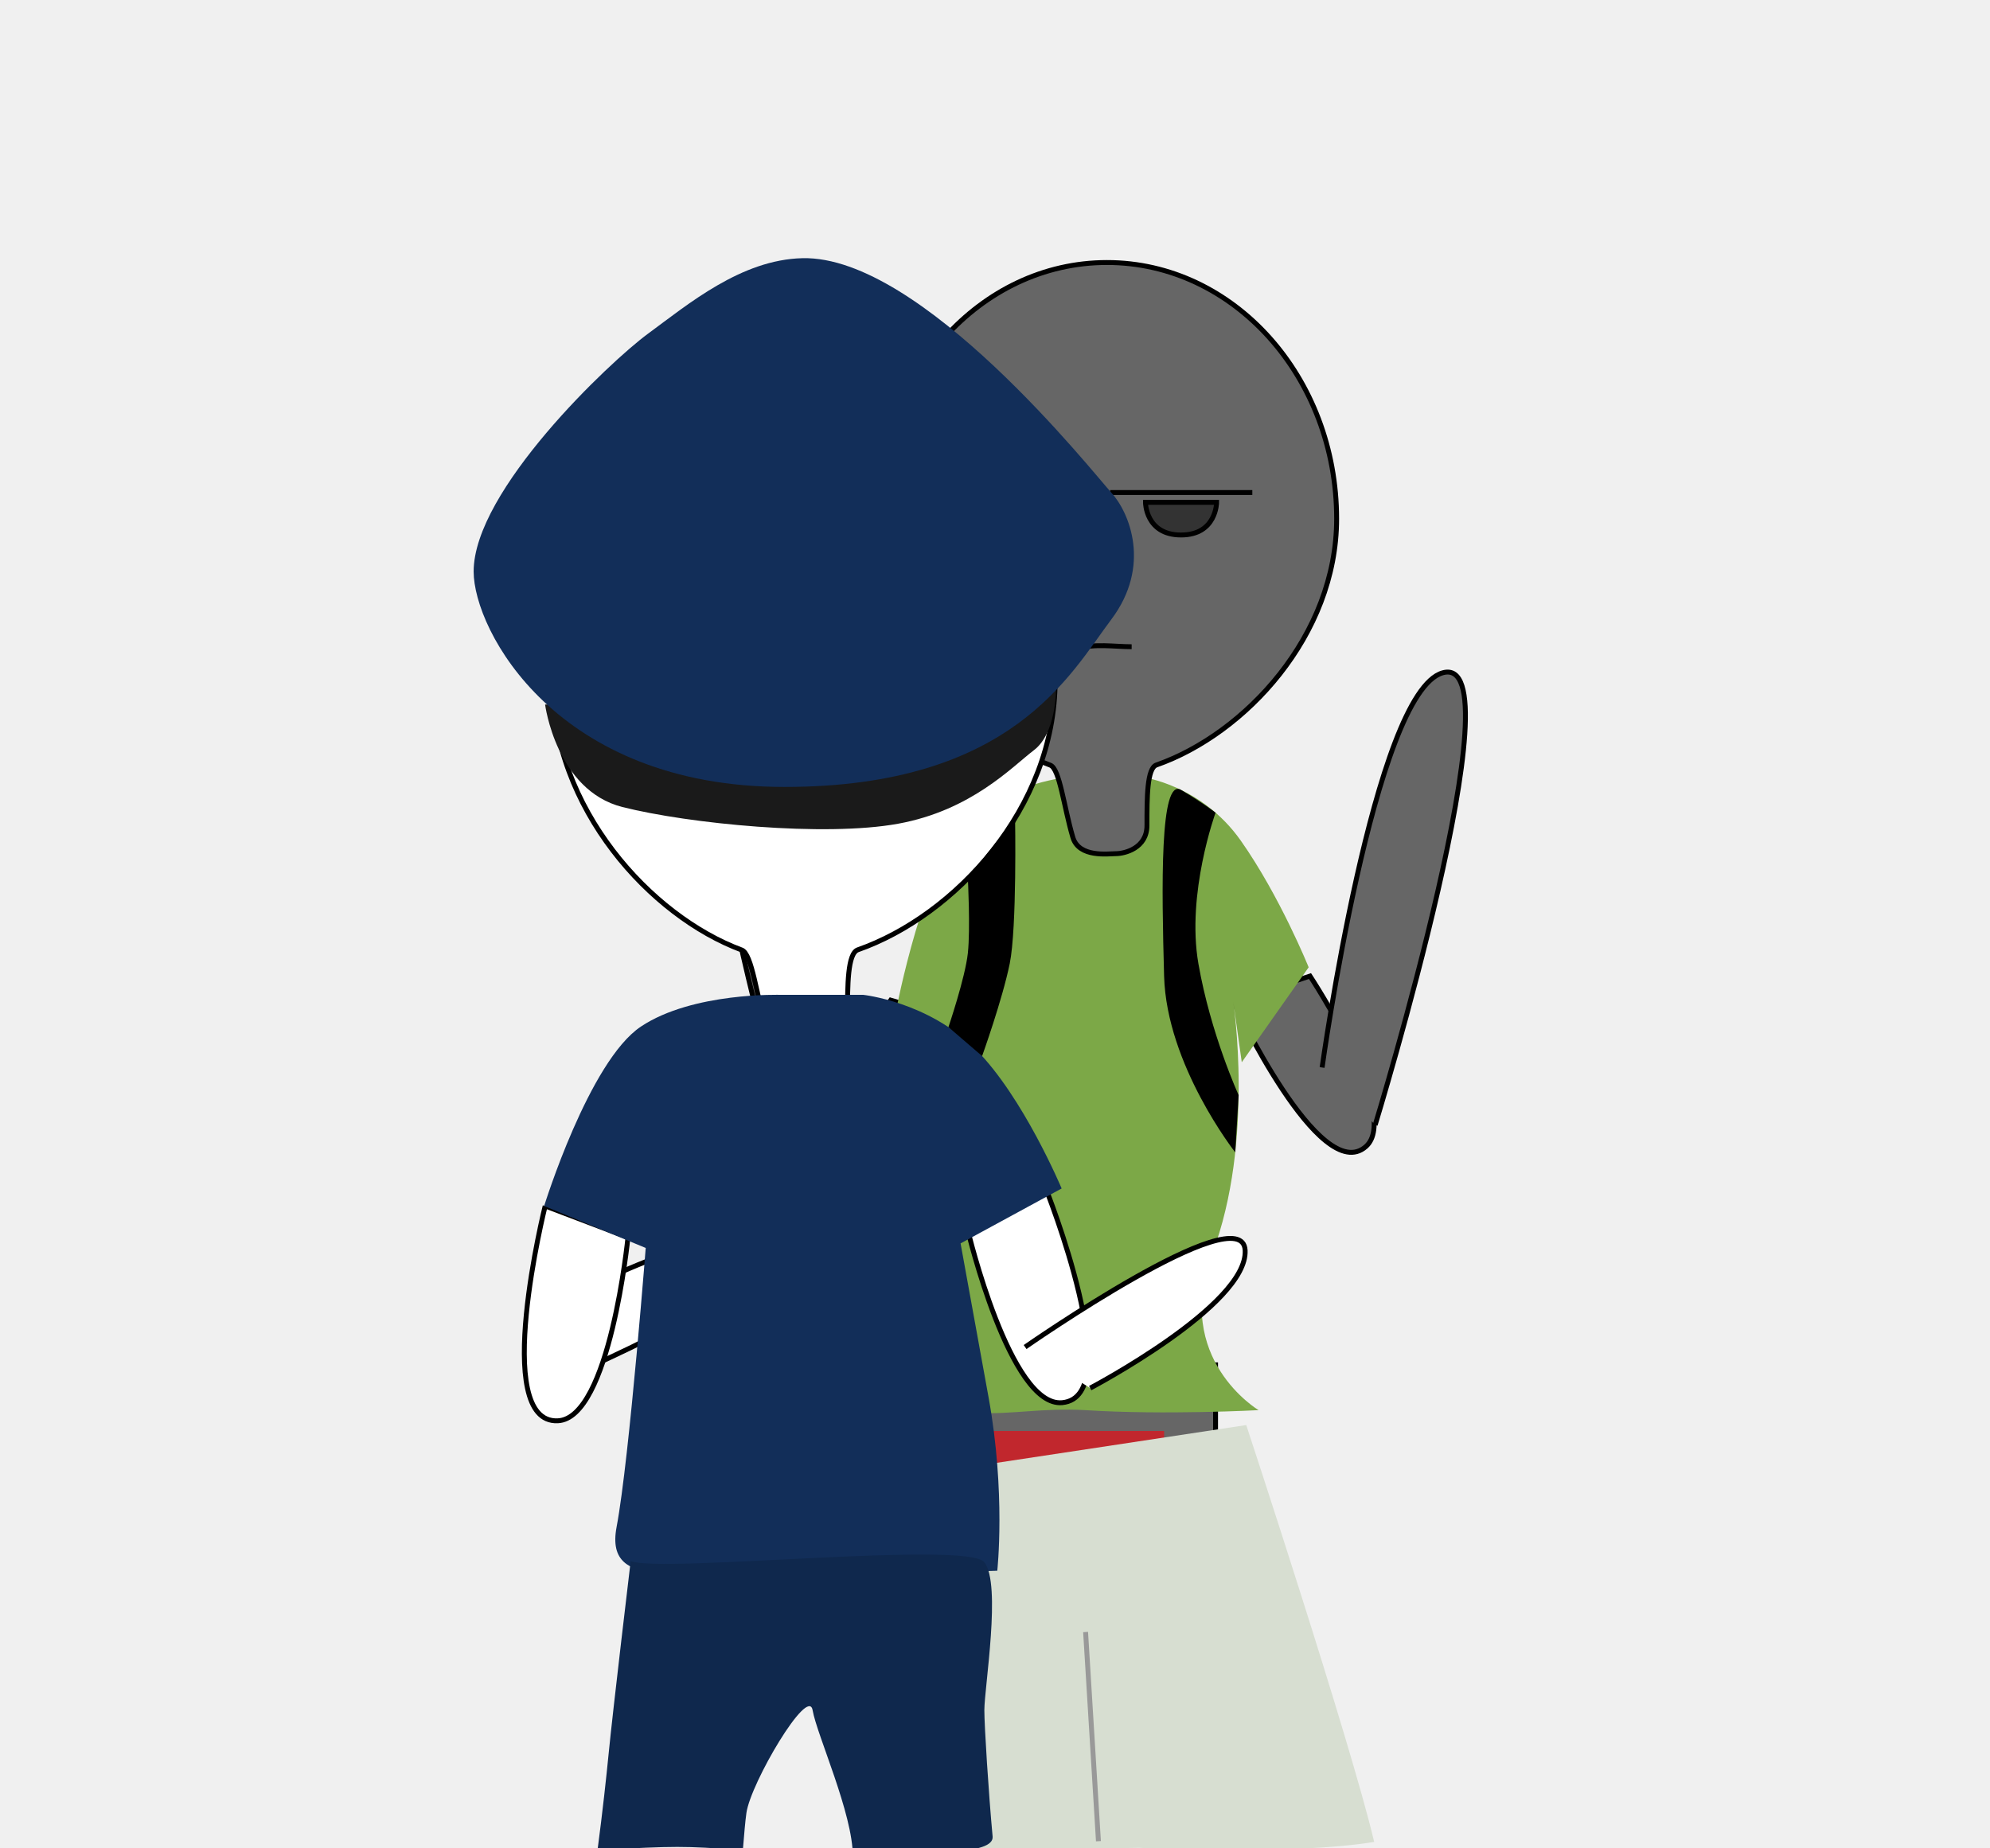
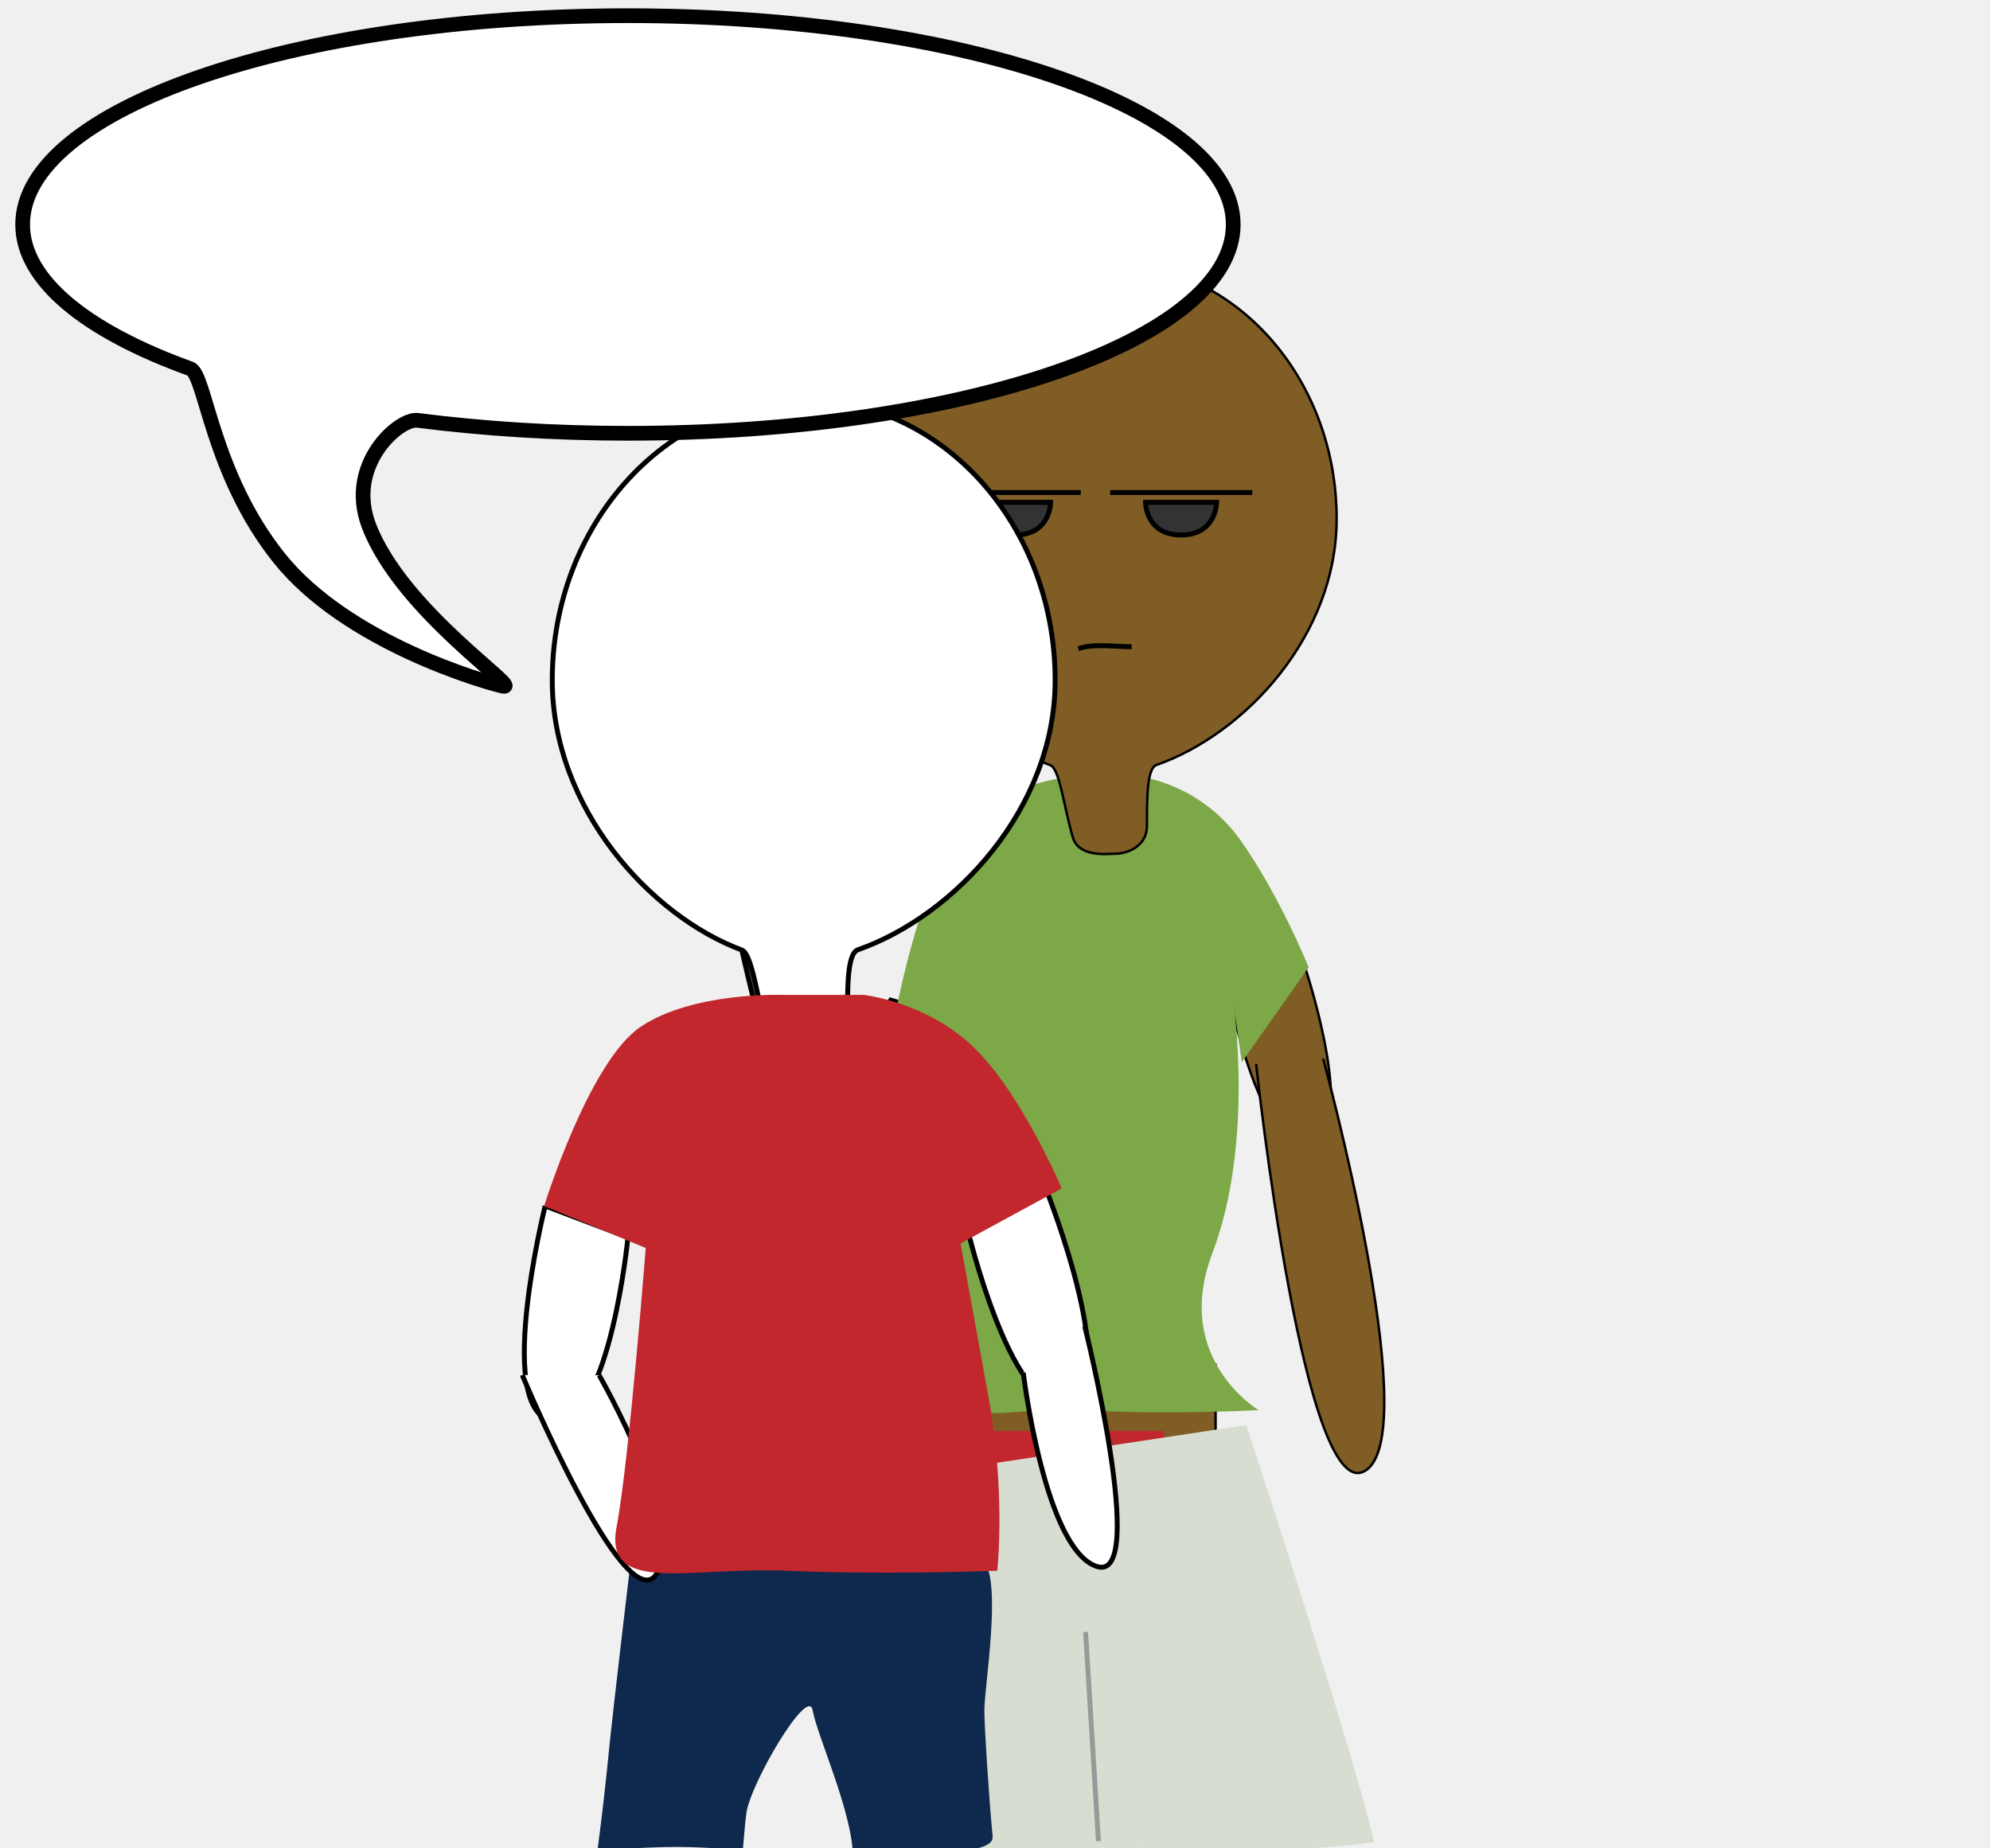
- <svg xmlns="http://www.w3.org/2000/svg" version="1.0" id="Layer_1" x="0px" y="0px" width="406px" height="377px" viewBox="0 0 406 377" enable-background="new 0 0 406 377" xml:space="preserve">
+ <svg xmlns="http://www.w3.org/2000/svg" version="1.1" id="Layer_1" x="0px" y="0px" width="406px" height="377px" viewBox="0 0 406 377" enable-background="new 0 0 406 377" xml:space="preserve">
+   <path fill="#7F5D25" stroke="#000000" stroke-width="0.5" stroke-miterlimit="10" d="M249.545,197.648  c0,0,7.465,41.148,18.625,35.525c8.709-4.385-2.154-36.545-2.154-36.545L249.545,197.648" />
+   <path fill="#7F5D25" stroke="#000000" stroke-width="0.5" stroke-miterlimit="10" d="M256.279,217.129  c0,0,9.967,92.998,22.73,82.639c11.283-9.156-9.053-83.719-9.053-83.719" />
  <path fill="#666666" stroke="#000000" stroke-miterlimit="10" d="M200.371,209.568c0,0-22.408,44.13-33.389,34.889  c-8.57-7.211,14.742-40.374,14.742-40.374L200.371,209.568" />
-   <path fill="#666666" stroke="#000000" stroke-miterlimit="10" d="M251.604,204.352c0,0,17.707,37.888,27.064,29.607  c7.302-6.46-11.398-34.79-11.398-34.79L251.604,204.352" />
-   <rect x="193" y="278.5" fill="#666666" stroke="#000000" stroke-miterlimit="10" width="55" height="48" />
+   <path display="none" fill="#BD912D" stroke="#000000" stroke-width="0.5" stroke-miterlimit="10" d="M251.604,204.352  c0,0,17.707,37.889,27.064,29.607c7.303-6.46-11.398-34.79-11.398-34.79L251.604,204.352" />
+   <rect x="193" y="278.5" fill="#7F5D25" stroke="#000000" stroke-width="0.5" stroke-miterlimit="10" width="55" height="48" />
  <rect x="193.5" y="292" fill="#C1272D" width="44" height="12" />
-   <path fill="#D7DED1" d="M191.375,300.311c0,0-17.16,51.268-13.604,76.746c18.769,0.596,54.722,0,54.722,0l-2.82-45.956l2.82,45.956  c0,0,31.219,1.562,47.866-1.209c-4.838-20.558-26.1-85.058-26.1-85.058L191.375,300.311" />
+   <path fill="#D7DED1" d="M191.375,300.311c0,0-17.16,51.269-13.604,76.746c18.769,0.597,54.722,0,54.722,0l-2.82-45.956l2.82,45.956  c0,0,31.219,1.562,47.866-1.209c-4.838-20.558-26.101-85.058-26.101-85.058L191.375,300.311" />
  <line fill="none" stroke="#999999" stroke-miterlimit="10" x1="224.104" y1="375.705" x2="221.484" y2="333.021" />
-   <path fill="#7CA847" d="M233.066,158.574c0,0,12.039,1.553,20.064,12.936c8.023,11.384,13.862,25.871,13.862,25.871l-13.646,19.373  l-1.744-12.402c0,0,4.396,28.576-4.283,51.463c-8.139,21.461,9.459,31.93,9.459,31.93s-18.967,1.033-35.385,0  s-31.013,5.949-28.823-10.479c2.189-16.429,5.107-61.774,5.107-61.774l-4.23,7.243l-10.632-16.524c0,0,5.745-30.171,14.5-38.451  c8.756-8.278,20.794-9.184,20.794-9.184s-2.557,11.383,7.293,12.418C235.256,172.027,233.066,158.574,233.066,158.574z" />
-   <path fill="#666666" stroke="#000000" stroke-miterlimit="10" d="M280.561,229.562c0,0,29.58-96.777,13.771-92.271  c-13.974,3.983-24.595,80.536-24.595,80.536" />
+   <path fill="#7CA847" d="M233.066,158.574c0,0,12.039,1.553,20.063,12.936c8.022,11.384,13.862,25.871,13.862,25.871l-13.646,19.373  l-1.744-12.402c0,0,4.396,28.576-4.283,51.463c-8.139,21.461,9.459,31.931,9.459,31.931s-18.967,1.032-35.385,0  c-16.418-1.033-31.013,5.948-28.823-10.479c2.189-16.429,5.107-61.773,5.107-61.773l-4.229,7.242l-10.632-16.523  c0,0,5.745-30.171,14.5-38.451c8.755-8.278,20.794-9.184,20.794-9.184s-2.558,11.383,7.293,12.418  C235.256,172.027,233.066,158.574,233.066,158.574z" />
+   <path display="none" fill="#BD912D" stroke="#000000" stroke-width="0.5" stroke-miterlimit="10" d="M280.561,229.562  c0,0,29.58-96.777,13.771-92.271c-13.975,3.983-24.596,80.536-24.596,80.536" />
  <path fill="#666666" stroke="#000000" stroke-miterlimit="10" d="M164.432,242.866c0,0-29.579-96.777-13.77-92.271  c13.975,3.983,24.596,80.537,24.596,80.537" />
-   <path fill="#666666" stroke="#000000" stroke-miterlimit="10" d="M272.701,105.867c0,23.808-18.688,43.898-36.766,50.229  c-1.929,0.675-1.934,6.61-1.934,12.354c0,4.637-4.546,5.745-6.354,5.745c-1.506,0-7.513,0.879-8.763-3.325  c-1.827-6.146-2.678-14.019-4.602-14.732c-16.95-6.285-35.306-26.411-35.306-50.27c0-28.886,20.98-52.302,46.86-52.302  C251.723,53.565,272.701,76.981,272.701,105.867z" />
+   <path fill="#7F5D25" stroke="#000000" stroke-width="0.5" stroke-miterlimit="10" d="M272.701,105.867  c0,23.808-18.688,43.898-36.766,50.229c-1.93,0.675-1.935,6.61-1.935,12.354c0,4.637-4.546,5.745-6.354,5.745  c-1.506,0-7.513,0.879-8.763-3.325c-1.827-6.146-2.678-14.019-4.602-14.732c-16.95-6.285-35.306-26.411-35.306-50.27  c0-28.886,20.98-52.302,46.86-52.302C251.723,53.565,272.701,76.981,272.701,105.867z" />
  <path fill="none" stroke="#000000" stroke-miterlimit="10" d="M219.997,132.371c3.116-1.099,7.487-0.403,10.883-0.403" />
  <path fill="#333333" stroke="#000000" stroke-miterlimit="10" d="M214.352,102.5H199.84c0,0-0.001,6.667,7.256,6.667  C214.354,109.167,214.352,102.5,214.352,102.5z" />
  <path fill="#333333" stroke="#000000" stroke-miterlimit="10" d="M248.213,102.5H233.7c0,0-0.001,6.667,7.258,6.667  C248.214,109.167,248.213,102.5,248.213,102.5z" />
  <line fill="none" stroke="#000000" stroke-miterlimit="10" x1="191.5" y1="100.5" x2="220.5" y2="100.5" />
  <line fill="none" stroke="#000000" stroke-miterlimit="10" x1="226.5" y1="100.5" x2="255.5" y2="100.5" />
-   <path fill="#FFFFFF" stroke="#000000" stroke-miterlimit="10" d="M215.271,138.823c0,26.061-20.457,48.054-40.247,54.985  c-2.111,0.738-2.117,7.234-2.117,13.522c0,5.076-4.977,6.289-6.956,6.289c-1.648,0-8.224,0.961-9.591-3.642  c-2.002-6.729-2.932-15.346-5.037-16.127c-18.558-6.88-38.65-28.913-38.65-55.029c0-31.622,22.968-57.257,51.299-57.257  C192.305,81.566,215.271,107.201,215.271,138.823z" />
-   <path fill="#1A1A1A" d="M111.209,143.763c0,0,2.271,17.497,15.769,20.912c13.496,3.413,41.239,6.145,56.236,3.413  c14.994-2.73,23.245-11.607,27.741-15.021c4.498-3.416,4.498-12.239,4.498-12.239L111.209,143.763z" />
-   <path fill="#122E59" d="M96.634,116.646c-0.024-16.546,27.794-42.841,35.551-48.538c8.302-6.1,19.043-15.131,31.53-15.425  c24.311-0.572,59.239,43.704,62.987,47.803c3.747,4.097,8.249,15.022,0,25.949c-8.25,10.926-20.099,34.144-66.659,34.144  C113.478,160.579,96.65,128.587,96.634,116.646z" />
-   <path fill="#FFFFFF" stroke="#000000" stroke-miterlimit="10" d="M113.146,282.055c0,0,49.88-20.879,40.71-27.33  c-9.166-6.451-40.665,11.633-40.665,11.633" />
-   <path fill="#FFFFFF" stroke="#000000" stroke-miterlimit="10" d="M213.33,242.438c0,0,16.995,42.511,3.376,43.781  c-10.627,0.993-19.245-35.152-19.245-35.152L213.33,242.438" />
+   <path fill="#FFFFFF" stroke="#000000" stroke-miterlimit="10" d="M215.271,138.823c0,26.061-20.458,48.054-40.248,54.985  c-2.111,0.737-2.117,7.233-2.117,13.521c0,5.076-4.977,6.289-6.956,6.289c-1.648,0-8.224,0.961-9.591-3.643  c-2.002-6.729-2.932-15.346-5.037-16.127c-18.558-6.879-38.65-28.913-38.65-55.028c0-31.622,22.968-57.257,51.299-57.257  C192.305,81.566,215.271,107.201,215.271,138.823z" />
+   <path display="none" fill="#1A1A1A" d="M111.209,143.763c0,0,2.271,17.497,15.769,20.912c13.496,3.413,41.239,6.145,56.236,3.413  c14.994-2.73,23.245-11.607,27.741-15.021c4.498-3.416,4.498-12.239,4.498-12.239L111.209,143.763z" />
+   <path display="none" fill="#122E59" d="M96.634,116.646c-0.024-16.546,27.794-42.841,35.551-48.538  c8.302-6.1,19.043-15.131,31.53-15.425c24.311-0.572,59.239,43.704,62.987,47.803c3.747,4.097,8.249,15.022,0,25.949  c-8.25,10.926-20.099,34.144-66.659,34.144C113.478,160.579,96.65,128.587,96.634,116.646z" />
+   <path display="none" fill="#FFFFFF" stroke="#000000" stroke-miterlimit="10" d="M113.146,282.055c0,0,49.88-20.879,40.71-27.33  c-9.166-6.451-40.665,11.633-40.665,11.633" />
  <path fill="#FFFFFF" stroke="#000000" stroke-miterlimit="10" d="M111.227,246.082c0,0-11.106,44.413,2.559,43.838  c10.665-0.447,14.33-37.428,14.33-37.428L111.227,246.082" />
-   <path fill="#FFFFFF" stroke="#000000" stroke-miterlimit="10" d="M209.141,274.869c0,0,44.358-30.92,44.894-19.723  c0.534,11.194-31.613,28.099-31.613,28.099" />
-   <path fill="#122E59" d="M176.104,203c0,0,13.24,1.395,22.948,11.102c9.707,9.709,17.544,28.412,17.544,28.412l-20.623,11.209  l-1.335-7.371c0,0,3.532,19.435,7.062,38.851c3.528,19.417,1.765,35.311,1.765,35.311s-22.941,0.888-42.802,0.005  c-19.861-0.882-37.512,5.076-34.865-8.935c2.648-14.01,6.179-59.901,6.179-59.901l-0.234,2.969l-20.724-8.566  c0,0,9.153-29.552,19.744-36.613c10.591-7.062,28.574-6.469,28.574-6.469h16.767V203z" />
-   <path fill="#0F284D" d="M128.671,318.557c0,0-3.642,30.475-4.524,39.553c-0.413,4.243-1.223,11.726-2.239,19.391  c16.758-0.832,16.758-0.832,29.65,0.001c0.26-3.133,0.475-5.807,0.725-7.559c0.882-6.179,12.623-26.045,13.506-20.964  c0.883,5.08,8.211,21.066,8.211,29.843c15.333-0.82,28.867-0.249,28.513-4.077c-0.821-8.859-1.686-22.533-1.686-25.766  c0-4.629,3.526-25.77-0.003-30.201C197.293,314.344,135.069,321.004,128.671,318.557z" />
-   <path d="M248,165.832c0,0-6,16.477-3.5,30.822s8.205,26.812,8.205,26.812l-0.691,11.676c0,0-14.014-17.805-14.514-35.974  s-0.912-40.554,3.457-37.987S248,165.832,248,165.832z" />
-   <path d="M207.096,166.942c0,0,0.404,22.367-1.096,29.712s-5.629,18.84-5.629,18.84l-6.871-5.906c0,0,3.422-10.088,3.961-15.088  s0-15.265,0-15.265L207.096,166.942z" />
+   <path display="none" d="M248,165.832c0,0-6,16.477-3.5,30.822c2.5,14.345,8.205,26.812,8.205,26.812l-0.691,11.677  c0,0-14.014-17.806-14.514-35.975s-0.912-40.554,3.457-37.987S248,165.832,248,165.832z" />
+   <path display="none" d="M207.096,166.942c0,0,0.404,22.367-1.096,29.712c-1.5,7.345-5.629,18.84-5.629,18.84l-6.871-5.906  c0,0,3.422-10.088,3.961-15.088s0-15.265,0-15.265L207.096,166.942z" />
+   <g>
+     <path fill="#BD912D" stroke="#000000" stroke-width="0.5" stroke-miterlimit="10" d="M598.795,233.779c0,1.381-1.119,2.5-2.5,2.5   l0,0c-1.381,0-2.5-1.119-2.5-2.5v-14c0-1.381,1.119-2.5,2.5-2.5l0,0c1.381,0,2.5,1.119,2.5,2.5V233.779z" />
+     <path fill="#BD912D" stroke="#000000" stroke-width="0.5" stroke-miterlimit="10" d="M615.795,233.779c0,1.381-1.119,2.5-2.5,2.5   l0,0c-1.381,0-2.5-1.119-2.5-2.5v-14c0-1.381,1.119-2.5,2.5-2.5l0,0c1.381,0,2.5,1.119,2.5,2.5V233.779z" />
+     <path fill="#BD912D" stroke="#000000" stroke-width="0.5" stroke-miterlimit="10" d="M595.501,153.515   c0,0,4.827,18.15-0.616,18.314c-4.248,0.13-6.045-15.147-6.045-15.147L595.501,153.515" />
+     <path fill="#BD912D" stroke="#000000" stroke-width="0.5" stroke-miterlimit="10" d="M614.576,151.867   c0,0-0.944,22.848,3.679,21.119c3.606-1.348,2.488-19.779,2.488-19.779L614.576,151.867" />
+     <path fill="#1A1A1A" stroke="#000000" stroke-miterlimit="10" d="M594.258,233.113c0,0,1.967-0.426,4.396-0.062   s2.141-0.855,2.141,1.57c0,2.428,0,9.355,0,9.355s-2.492,0.752-6.721,1.941c-16.806,4.736-12.405-5.439-12.163-8.479   c0.243-3.037,10.579-0.512,11.308-2.332C593.948,233.287,595.006,236.15,594.258,233.113z" />
+     <path fill="#1A1A1A" stroke="#000000" stroke-miterlimit="10" d="M618.328,233.113c0,0-2.465-0.426-4.896-0.062   s-2.64-0.855-2.64,1.57c0,2.428,0,9.355,0,9.355s2.99,0.752,7.218,1.941c16.808,4.736,12.655-5.439,12.412-8.479   c-0.243-3.037-10.454-0.512-11.184-2.332C618.513,233.289,617.579,236.15,618.328,233.113z" />
+     <rect x="592.795" y="185.279" fill="#BD912D" stroke="#000000" stroke-width="0.5" stroke-miterlimit="10" width="22" height="17" />
+     <rect x="592.295" y="189.779" fill="#C1272D" width="17" height="4" />
+     <path fill="#D7DED1" d="M591.602,192.393c0,0-6.512,19.453-5.161,29.121c0.918,6.578,20.766,0,20.766,0l-1.069-17.438l1.069,17.438   c0,0,19.888,5.812,18.052-1.986c-1.836-7.803-9.791-30.749-9.791-30.749L591.602,192.393" />
+     <line fill="none" stroke="#999999" stroke-width="0.5" stroke-miterlimit="10" x1="606.287" y1="221.055" x2="605.372" y2="206.148" />
+     <path fill="#7CA847" d="M607.802,138.605c0,0,4.569,0.589,7.614,4.909c3.045,4.319,5.261,9.817,5.261,9.817l-5.179,7.352   l-1.467-2.835c0,0,1.107,8.64,2.215,17.279s0.555,12.495,0.555,12.495s-7.197,0.393-13.428,0s-11.768,2.258-10.938-3.975   c0.828-6.234,1.938-23.443,1.938-23.443l-1.605,2.75l-4.032-6.271c0,0,2.18-11.449,5.502-14.591   c3.32-3.142,7.891-3.486,7.891-3.486s-0.971,4.32,2.769,4.713C608.634,143.712,607.802,138.605,607.802,138.605z" />
+     <path fill="#BD912D" stroke="#000000" stroke-width="0.5" stroke-miterlimit="10" d="M616.76,166.378   c0,0-13.317,24.208-8.51,25.219c4.249,0.895,11.077-20.149,11.077-20.149" />
+     <path fill="#BD912D" stroke="#000000" stroke-width="0.5" stroke-miterlimit="10" d="M622.463,118.605   c0,9.034-7.091,16.657-13.951,19.06c-0.729,0.256-0.733,2.508-0.733,4.688c0,1.76-1.726,2.181-2.409,2.181   c-0.572,0-2.854,0.333-3.326-1.263c-0.692-2.332-1.017-5.319-1.745-5.59c-6.434-2.385-13.396-10.021-13.396-19.075   c0-10.962,7.961-19.848,17.779-19.848C614.502,98.757,622.463,107.644,622.463,118.605z" />
+     <path fill="none" stroke="#000000" stroke-width="0.5" stroke-miterlimit="10" d="M602.463,128.663   c1.185-0.417,2.842-0.153,4.131-0.153" />
+     <path fill="#333333" stroke="#000000" stroke-miterlimit="10" d="M600.32,118.279h-5.506c0,0-0.002,2.53,2.752,2.53   S600.32,118.279,600.32,118.279z" />
+     <path fill="#333333" stroke="#000000" stroke-miterlimit="10" d="M613.17,118.279h-5.507c0,0-0.001,2.53,2.753,2.53   S613.17,118.279,613.17,118.279z" />
+     <line fill="none" stroke="#000000" stroke-miterlimit="10" x1="592.295" y1="117.279" x2="601.295" y2="117.279" />
+     <line fill="none" stroke="#000000" stroke-miterlimit="10" x1="604.295" y1="117.279" x2="615.295" y2="117.279" />
+     <path d="M613.193,141.419c0,0-1.552,3.96-0.552,9.71s1.651,11.344,1.651,11.344v4.306c0,0-3.632-9.061-3.632-14.912   c0-7.306-0.868-12.706-0.868-12.706L613.193,141.419z" />
+     <path d="M593.795,161.196c0,0,2.5-9.417,2.5-13.167s-1.25-6.625-1.25-6.625l2.43-1.482c0,0,1.442,7.551,1.095,11.637   c-0.772,9.025-4.537,13.702-4.537,13.702L593.795,161.196z" />
+   </g>
+   <g>
+     <path fill="#7F5D25" stroke="#000000" stroke-width="0.5" stroke-miterlimit="10" d="M481.912,246.102c0,1.381-1.119,2.5-2.5,2.5   l0,0c-1.381,0-2.5-1.119-2.5-2.5v-14c0-1.381,1.119-2.5,2.5-2.5l0,0c1.381,0,2.5,1.119,2.5,2.5V246.102z" />
+     <path fill="#7F5D25" stroke="#000000" stroke-width="0.5" stroke-miterlimit="10" d="M498.912,246.102c0,1.381-1.119,2.5-2.5,2.5   l0,0c-1.381,0-2.5-1.119-2.5-2.5v-14c0-1.381,1.119-2.5,2.5-2.5l0,0c1.381,0,2.5,1.119,2.5,2.5V246.102z" />
+     <path fill="#7F5D25" stroke="#000000" stroke-width="0.5" stroke-miterlimit="10" d="M478.618,165.836   c0,0,4.827,18.149-0.616,18.315c-4.248,0.129-6.045-15.148-6.045-15.148L478.618,165.836" />
+     <path fill="#7F5D25" stroke="#000000" stroke-width="0.5" stroke-miterlimit="10" d="M497.693,164.189   c0,0-0.944,22.849,3.679,21.119c3.606-1.349,2.488-19.781,2.488-19.781L497.693,164.189" />
+     <path fill="#1A1A1A" stroke="#000000" stroke-miterlimit="10" d="M477.375,245.436c0,0,1.967-0.426,4.396-0.061   c2.43,0.361,2.141-0.857,2.141,1.57c0,2.426,0,9.354,0,9.354s-2.492,0.752-6.721,1.943c-16.806,4.734-12.405-5.443-12.163-8.48   c0.243-3.037,10.579-0.51,11.308-2.332C477.064,245.609,478.123,248.471,477.375,245.436z" />
+     <path fill="#1A1A1A" stroke="#000000" stroke-miterlimit="10" d="M501.445,245.436c0,0-2.465-0.426-4.896-0.061   c-2.431,0.361-2.64-0.857-2.64,1.57c0,2.426,0,9.354,0,9.354s2.99,0.752,7.218,1.943c16.807,4.734,12.655-5.443,12.412-8.48   s-10.454-0.51-11.185-2.332C501.63,245.609,500.696,248.471,501.445,245.436z" />
+     <rect x="475.912" y="197.602" fill="#7F5D25" stroke="#000000" stroke-width="0.5" stroke-miterlimit="10" width="22" height="17" />
+     <rect x="475.412" y="202.102" fill="#C1272D" width="17" height="4" />
+     <path fill="#D7DED1" d="M474.719,204.713c0,0-6.512,19.455-5.162,29.123c0.918,6.578,20.767,0,20.767,0l-1.069-17.439l1.069,17.439   c0,0,19.888,5.812,18.052-1.988s-9.791-30.746-9.791-30.746L474.719,204.713" />
+     <line fill="none" stroke="#999999" stroke-width="0.5" stroke-miterlimit="10" x1="489.404" y1="233.377" x2="488.489" y2="218.471" />
+     <path fill="#7CA847" d="M490.919,150.926c0,0,4.569,0.589,7.614,4.909c3.045,4.319,5.261,9.816,5.261,9.816l-5.179,7.353   l-1.467-2.835c0,0,1.107,8.641,2.215,17.279c1.106,8.639,0.555,12.497,0.555,12.497s-7.197,0.393-13.428,0   c-6.231-0.395-11.769,2.258-10.938-3.977c0.829-6.234,1.938-23.442,1.938-23.442l-1.605,2.748l-4.033-6.271   c0,0,2.181-11.449,5.502-14.591c3.321-3.142,7.892-3.486,7.892-3.486s-0.971,4.32,2.768,4.713   C491.751,156.033,490.919,150.926,490.919,150.926z" />
+     <path fill="#7F5D25" stroke="#000000" stroke-width="0.5" stroke-miterlimit="10" d="M499.877,178.699   c0,0-13.318,24.209-8.51,25.221c4.249,0.893,11.077-20.149,11.077-20.149" />
+     <path fill="#7F5D25" stroke="#000000" stroke-width="0.5" stroke-miterlimit="10" d="M505.58,130.926   c0,9.034-7.091,16.657-13.951,19.06c-0.729,0.256-0.734,2.508-0.734,4.688c0,1.76-1.725,2.181-2.408,2.181   c-0.572,0-2.854,0.333-3.326-1.263c-0.692-2.332-1.018-5.319-1.745-5.59c-6.434-2.385-13.396-10.022-13.396-19.075   c0-10.962,7.961-19.848,17.779-19.848C497.619,111.079,505.58,119.964,505.58,130.926z" />
+     <path fill="none" stroke="#000000" stroke-width="0.5" stroke-miterlimit="10" d="M485.58,140.983   c1.184-0.417,2.842-0.153,4.131-0.153" />
+     <path fill="#333333" stroke="#000000" stroke-miterlimit="10" d="M483.438,130.601h-5.506c0,0-0.002,2.53,2.752,2.53   S483.438,130.601,483.438,130.601z" />
+     <path fill="#333333" stroke="#000000" stroke-miterlimit="10" d="M496.287,130.601h-5.507c0,0-0.001,2.53,2.753,2.53   S496.287,130.601,496.287,130.601z" />
+     <line fill="none" stroke="#000000" stroke-miterlimit="10" x1="475.412" y1="129.601" x2="484.412" y2="129.601" />
+     <line fill="none" stroke="#000000" stroke-miterlimit="10" x1="487.412" y1="129.601" x2="498.412" y2="129.601" />
+     <path d="M496.311,153.74c0,0-1.551,3.96-0.551,9.71c1,5.75,1.651,11.344,1.651,11.344v4.307c0,0-3.632-9.062-3.632-14.912   c0-7.306-0.868-12.707-0.868-12.707L496.311,153.74z" />
+     <path d="M476.912,173.517c0,0,2.5-9.416,2.5-13.167c0-3.75-1.25-6.625-1.25-6.625l2.43-1.482c0,0,1.442,7.551,1.094,11.637   c-0.771,9.025-4.536,13.702-4.536,13.702L476.912,173.517z" />
+   </g>
+   <g>
+     <path opacity="0.8" fill="#FFFFFF" stroke="#000000" stroke-miterlimit="10" enable-background="new    " d="M470.146,5.681   c0,12.514-9.823,23.076-19.325,26.404c-1.015,0.354-1.018,3.475-1.018,6.494c0,2.438-2.391,3.02-3.34,3.02   c-0.793,0-3.949,0.462-4.606-1.748c-0.961-3.23-1.407-7.369-2.418-7.745c-8.911-3.304-18.561-13.883-18.561-26.425   c0-15.188,11.03-27.496,24.635-27.496S470.146-9.505,470.146,5.681z" />
+     <path fill="#DEDEDE" stroke="#666666" stroke-miterlimit="10" d="M434.657,0.094c2.299,0.043,7.613,0.307,8.277,3.22   c0.664,2.912-5.059,10.883-10.22,10.832s-6.592-4.445-6.592-8.431C426.123,1.73,429.188-0.007,434.657,0.094z" />
+     <path fill="#DEDEDE" stroke="#666666" stroke-miterlimit="10" d="M455.607,0.299c-2.298,0.042-7.612,0.307-8.276,3.218   c-0.666,2.913,5.058,10.885,10.219,10.833c5.16-0.051,6.591-4.445,6.591-8.431C464.141,1.936,461.075,0.197,455.607,0.299z" />
+     <path fill="#DEDEDE" stroke="#666666" stroke-miterlimit="10" d="M442.935,3.314c0,0,1.975-0.442,4.344,0.404" />
+     <path fill="none" stroke="#000000" stroke-miterlimit="10" d="M442.44,19.612c1.639-0.577,3.938-0.212,5.723-0.212" />
+     <path fill="#C1272D" d="M450.067,35.931c0,0,6.994,0.636,11.655,5.297c4.662,4.663,8.053,10.596,8.053,10.596l-7.927,7.934   l-2.245-3.061c0,0,1.696,9.324,3.392,18.648c1.694,9.324,0.847,16.951,0.847,16.951s-11.017,0.424-20.554,0   c-9.537-0.422-18.015,2.438-16.743-4.291c1.271-6.729,2.968-28.767,2.968-28.767l-2.458,2.968l-6.176-6.769   c0,0,3.337-12.356,8.423-15.747c5.085-3.391,12.078-3.762,12.078-3.762s-1.483,4.662,4.238,5.086   C451.34,41.439,450.067,35.931,450.067,35.931z" />
+     <path fill="#FFFFFF" stroke="#000000" stroke-miterlimit="10" d="M421.951,55.439c0,0-4.047,21.608,2.486,20.938   c5.099-0.521,5.792-18.353,5.792-18.353L421.951,55.439" />
+     <path fill="#FFFFFF" stroke="#000000" stroke-miterlimit="10" d="M427.321,73.97c0,0,15.821-16.643,10.895-18.055   c-4.926-1.414-13.956,11.224-13.956,11.224" />
+     <path fill="#FFFFFF" stroke="#000000" stroke-miterlimit="10" d="M468.444,51.481c0,0,14.016,16.938,7.977,19.52   c-4.711,2.017-13.963-13.244-13.963-13.244L468.444,51.481" />
+     <path fill="#FFFFFF" stroke="#000000" stroke-miterlimit="10" d="M477.712,69.723c0,0-12.281,19.401-14.854,14.967   c-2.572-4.433,7.482-16.272,7.482-16.272" />
+   </g>
+   <path fill="#FFFFFF" stroke="#000000" stroke-width="3" stroke-miterlimit="10" d="M251.604,45.807  c0,23.532-55.29,42.608-123.492,42.608c-15.095,0-29.558-0.934-42.928-2.645c-3.776-0.483-14.671,9.049-9.934,21.48  c6.724,17.644,31.926,33.831,27.25,32.75c-3.738-0.864-31.705-8.872-45.5-26.082C43.134,96.62,41.941,76.367,38.827,75.242  C17.635,67.593,4.619,57.224,4.619,45.807c0-23.531,55.29-42.607,123.493-42.607C196.314,3.199,251.604,22.275,251.604,45.807z" />
+   <path fill="#122E59" d="M444.045,171.064c0,0,7.19,0.652,11.985,5.447c4.793,4.795,8.279,10.896,8.279,10.896l-8.15,8.16  l-2.311-3.147c0,0,1.744,9.59,3.487,19.178s0.872,17.435,0.872,17.435s-11.328,0.437-21.138,0  c-9.809-0.437-18.524,2.507-17.219-4.413c1.309-6.918,3.053-29.583,3.053-29.583l-2.527,3.052l-6.352-6.961  c0,0,3.432-12.707,8.66-16.192c5.23-3.487,12.422-3.869,12.422-3.869s-1.525,4.795,4.357,5.229  C445.351,176.73,444.045,171.064,444.045,171.064z" />
+   <g display="none">
+     <path display="inline" fill="#111111" d="M253.367,351.879c0,6.627,6.628,12,0,12h-63.869l-24.409-30.857   c-6.627,0-37.056,25.484-37.056,18.857v-75.334c0-6.627,5.373-12,12-12h101.333c6.628,0,12,5.373,12,12L253.367,351.879   L253.367,351.879z" />
+     <ellipse display="inline" fill="#444444" cx="195.7" cy="270.544" rx="67.667" ry="10.958" />
+     <path display="inline" fill="#111111" d="M209.694,230.121c0,0,13.787,3.148,14.146,13.453c0.395,11.303,0.297,12.301,0,17.014   l-7.041-0.455l-4.658-15.006l3.729-2L209.694,230.121z" />
+     <path display="inline" fill="#111111" d="M239.843,262.244c0,0,5.357-13.865,17.357-8.865s15.5,23.5,16.5,42.5   s-2.161,63.954-6.978,63.954c-4.817,0-21.083,4.046-21.083,4.046l25.622,1.811l9.81-2.489c0,0,3.629-49.321,3.129-68.821   s0.273-47.35-26.5-50.5c-25.5-3-28.479,17.148-28.479,17.148L239.843,262.244z" />
+   </g>
+   <path fill="#FFFFFF" stroke="#000000" stroke-miterlimit="10" d="M-100.769,51.798c0,39.772-31.218,73.337-61.421,83.916  c-3.222,1.129-3.231,11.043-3.231,20.64c0,7.746-7.595,9.599-10.616,9.599c-2.516,0-12.55,1.467-14.637-5.558  c-3.056-10.269-4.474-23.419-7.688-24.611c-28.322-10.501-58.986-44.126-58.986-83.985c0-48.26,35.053-87.382,78.29-87.382  C-135.819-35.585-100.769,3.538-100.769,51.798z" />
+   <path fill="#FFFFFF" stroke="#000000" stroke-miterlimit="10" d="M-256.627,270.389c0,0,76.124-31.861,62.129-41.709  c-13.988-9.844-62.06,17.754-62.06,17.754" />
+   <path fill="#FFFFFF" stroke="#000000" stroke-miterlimit="10" d="M-103.732,209.93c1.027,2.57,24.908,64.973,5.152,66.818  c-16.218,1.514-29.371-53.648-29.371-53.648L-103.732,209.93" />
+   <path fill="#FFFFFF" stroke="#000000" stroke-miterlimit="10" d="M-259.555,215.492c0,0-16.95,67.779,3.904,66.902  c16.275-0.686,21.869-57.121,21.869-57.121L-259.555,215.492" />
+   <path fill="#FFFFFF" stroke="#000000" stroke-miterlimit="10" d="M-102.951,254.287c0,0,55.523-39.053,56.338-21.963  c0.815,17.086-48.246,42.883-48.246,42.883" />
+   <path fill="#C1272D" d="M-160.543,149.849c0,0,20.207,2.075,35.022,16.889c14.814,14.815,26.773,43.334,26.773,43.334  l-31.471,17.092l-2.038-11.256c0,0,5.391,29.656,10.777,59.287c5.387,29.635,2.693,53.889,2.693,53.889s-35.012,1.352-65.322,0.008  c-30.31-1.348-57.249,7.744-53.209-13.639c4.042-21.383,9.43-91.42,9.43-91.42l-0.358,4.531l-31.627-13.074  c0,0,13.969-45.045,30.131-55.823c16.164-10.777,43.609-9.818,43.609-9.818H-160.543L-160.543,149.849z" />
+   <path fill="#0F284D" d="M128.671,318.557c0,0-3.642,30.476-4.524,39.554c-0.413,4.243-1.223,11.726-2.239,19.391  c16.758-0.832,16.758-0.832,29.65,0.001c0.26-3.133,0.475-5.807,0.725-7.559c0.882-6.18,12.623-26.045,13.506-20.964  c0.883,5.079,8.211,21.065,8.211,29.843c15.333-0.82,28.867-0.249,28.513-4.077c-0.821-8.859-1.686-22.533-1.686-25.766  c0-4.63,3.526-25.771-0.003-30.201C197.293,314.344,135.069,321.004,128.671,318.557z" />
+   <path display="none" fill="#FFFFFF" stroke="#000000" stroke-miterlimit="10" d="M209.141,274.869c0,0,44.358-30.92,44.895-19.723  c0.533,11.193-31.613,28.099-31.613,28.099" />
+   <path fill="#FFFFFF" stroke="#000000" stroke-miterlimit="10" d="M213.33,242.438c0,0,16.995,42.512,3.376,43.781  c-10.627,0.993-19.245-35.152-19.245-35.152L213.33,242.438" />
+   <path fill="#FFFFFF" stroke="#000000" stroke-miterlimit="10" d="M221.319,270.669c0,0,13.101,52.462,2.446,48.975  c-10.649-3.486-15.002-39.546-15.002-39.546" />
+   <path fill="#FFFFFF" stroke="#000000" stroke-miterlimit="10" d="M106.548,280.583c0,0,20.879,49.88,27.33,40.71  c6.451-9.166-11.633-40.665-11.633-40.665" />
+   <path fill="#C1272D" d="M176.104,203c0,0,13.24,1.395,22.948,11.102c9.707,9.709,17.544,28.412,17.544,28.412l-20.623,11.209  l-1.335-7.371c0,0,3.532,19.436,7.062,38.852c3.528,19.417,1.765,35.311,1.765,35.311s-22.941,0.889-42.802,0.005  c-19.861-0.882-37.512,5.076-34.865-8.935c2.648-14.01,6.179-59.9,6.179-59.9l-0.234,2.969l-20.724-8.566  c0,0,9.153-29.552,19.744-36.613c10.591-7.062,28.574-6.469,28.574-6.469h16.767V203z" />
</svg>
